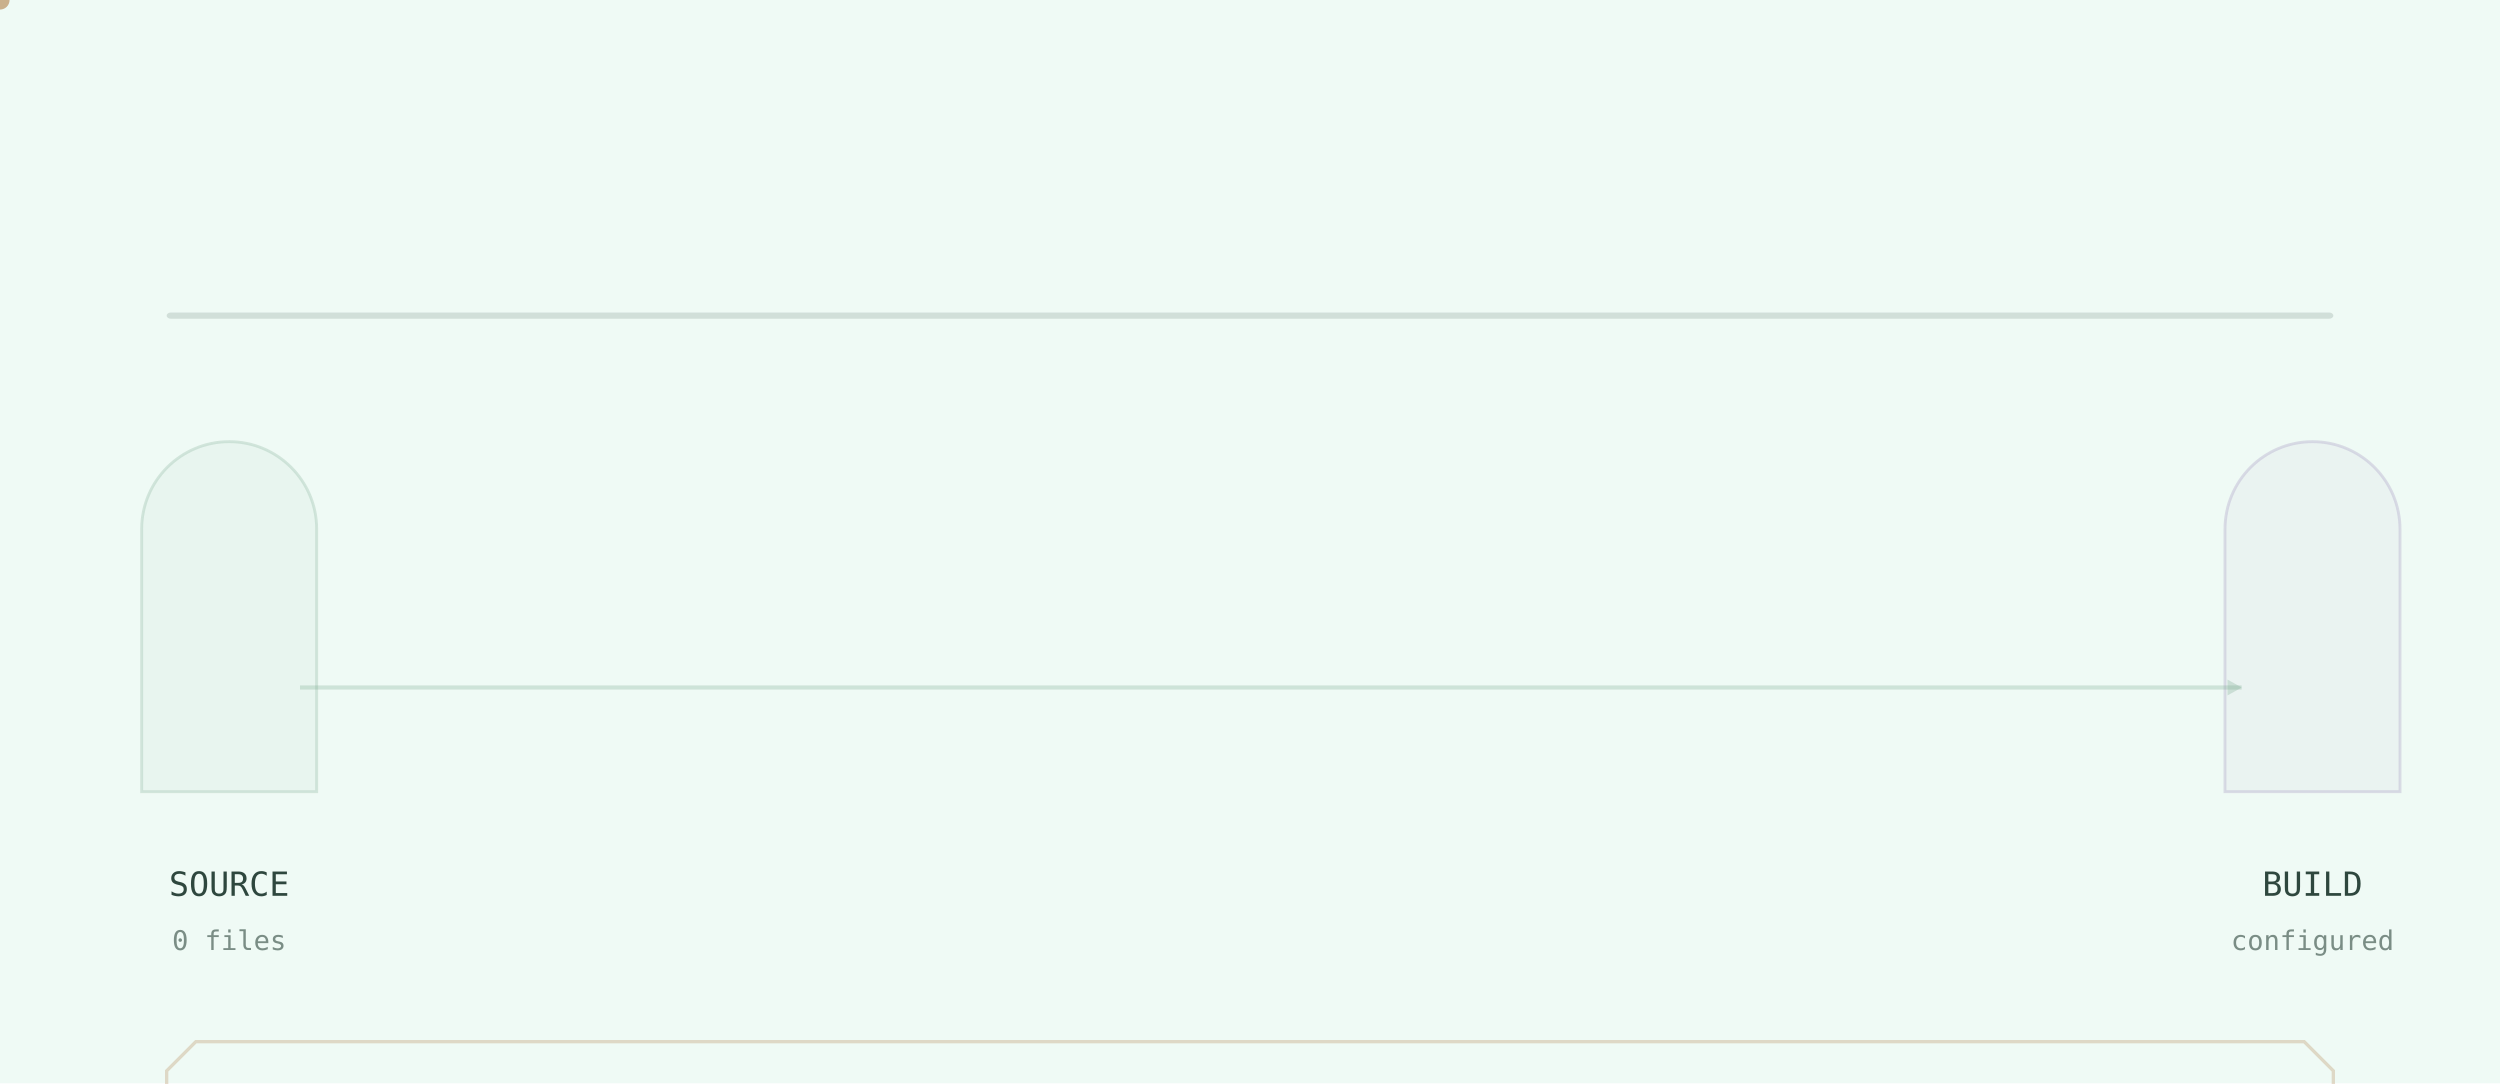
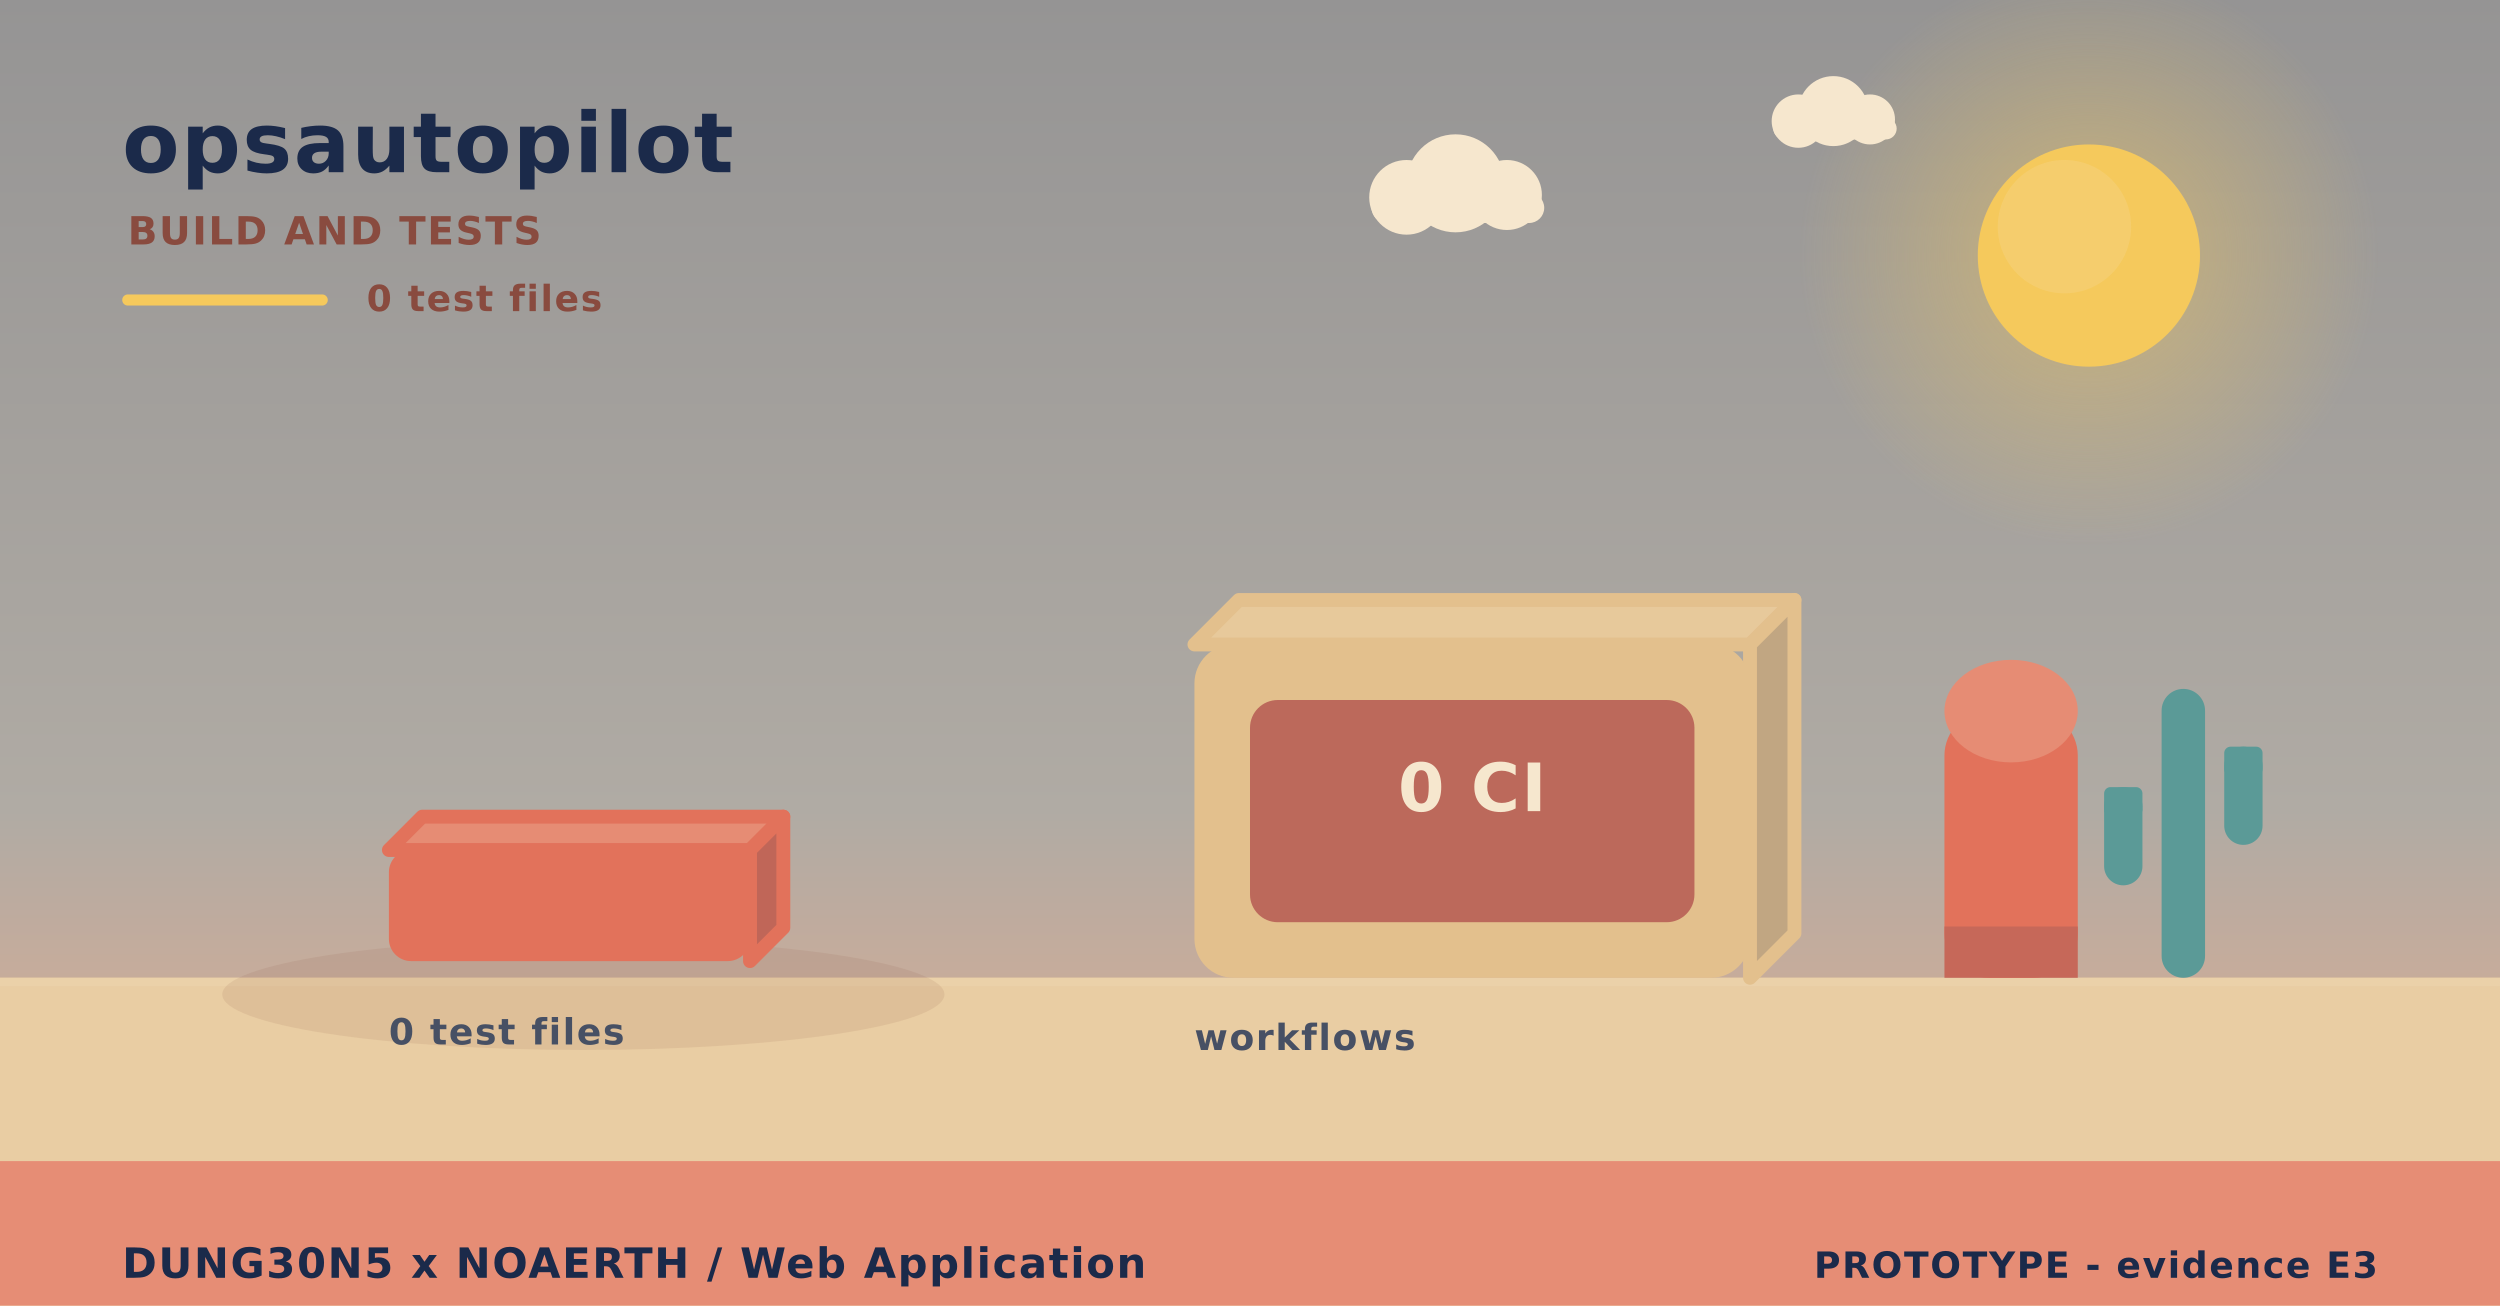
- <svg xmlns="http://www.w3.org/2000/svg" viewBox="0 0 1200 520" width="1200" height="520" role="img" aria-label="opsautopilot build evidence">
-   <rect width="1200" height="520" fill="#effaf5" />
-   <defs>
-     <linearGradient id="gb" x1="0" y1="0" x2="1" y2="1">
-       <stop offset="0%" stop-color="#74a68b" />
-       <stop offset="100%" stop-color="#907eb3" />
-     </linearGradient>
-   </defs>
-   <rect x="80.00" y="150.00" width="1040.00" height="3.00" rx="2.00" fill="rgba(26,52,43,0.140)" opacity="1.00" />
-   <path d="M68.00,380.00 L68.00,254.00 A42.00,42.00 0 0 1 152.00,254.00 L152.00,380.00 Z" fill="rgba(116,166,139,0.100)" opacity="0.55" stroke="rgba(116,166,139,0.450)" stroke-width="1.4" />
-   <polygon points="-192.26,189.00 -136.83,221.00 -136.83,157.00 -192.26,125.00" fill="#73614b" opacity="0.95" />
-   <polygon points="-247.68,221.00 -192.26,253.00 -192.26,189.00 -247.68,157.00" fill="#70628c" opacity="0.95" />
-   <polygon points="-192.26,125.00 -136.83,157.00 -192.26,189.00 -247.68,157.00" fill="#74a68b" opacity="0.95" />
-   <text x="110" y="430" font-family="ui-monospace,Menlo,monospace" font-size="16" fill="rgba(26,52,43,0.900)" text-anchor="middle">SOURCE</text>
-   <text x="110" y="456" font-family="ui-monospace,Menlo,monospace" font-size="13" fill="rgba(26,52,43,0.550)" text-anchor="middle">0 files</text>
-   <path d="M1068.00,380.00 L1068.00,254.00 A42.00,42.00 0 0 1 1152.00,254.00 L1152.00,380.00 Z" fill="rgba(144,126,179,0.100)" opacity="0.55" stroke="rgba(144,126,179,0.450)" stroke-width="1.4" />
-   <polygon points="673.77,689.00 729.19,721.00 729.19,657.00 673.77,625.00" fill="#73614b" opacity="0.95" />
-   <polygon points="618.34,721.00 673.77,753.00 673.77,689.00 618.34,657.00" fill="#70628c" opacity="0.95" />
-   <polygon points="673.77,625.00 729.19,657.00 673.77,689.00 618.34,657.00" fill="#907eb3" opacity="0.95" />
-   <text x="1110" y="430" font-family="ui-monospace,Menlo,monospace" font-size="16" fill="rgba(26,52,43,0.900)" text-anchor="middle">BUILD</text>
-   <text x="1110" y="456" font-family="ui-monospace,Menlo,monospace" font-size="13" fill="rgba(26,52,43,0.550)" text-anchor="middle">configured</text>
-   <line x1="144.00" y1="330.00" x2="1076.00" y2="330.00" stroke="rgba(116,166,139,0.500)" stroke-width="2.00" opacity="0.55" />
-   <polygon points="1076.00,330.00 1069.20,326.20 1069.20,333.80" fill="rgba(116,166,139,0.500)" opacity="0.55" />
-   <g opacity="0.9">
-     <circle cx="0.00" cy="0.00" r="4.60" fill="#c7a781" opacity="1.00" />
-     <animateTransform attributeName="transform" type="translate" values="144.00,330.00 1076.00,330.00" dur="5.0s" begin="0.0s" repeatCount="indefinite" />
-     <animateTransform attributeName="transform" type="translate" values="1076.00,330.00 144.00,330.00" dur="5.0s" begin="2.5s" repeatCount="indefinite" />
+ <svg xmlns="http://www.w3.org/2000/svg" width="900" height="470" viewBox="0 0 900 470" role="img" aria-label="opsautopilot - how it is verified">
+   <linearGradient id="skyb" x1="0" y1="0" x2="0" y2="1">
+     <stop offset="0" stop-color="#959494" />
+     <stop offset="0.62" stop-color="#b0aba4" />
+     <stop offset="1" stop-color="#f3ad8a" />
+   </linearGradient>
+   <rect width="900" height="470" fill="url(#skyb)" />
+   <radialGradient id="sunb">
+     <stop offset="0.35" stop-color="#f5c95c" stop-opacity="0.34" />
+     <stop offset="1" stop-color="#f5c95c" stop-opacity="0" />
+   </radialGradient>
+   <circle cx="752" cy="92" r="104" fill="url(#sunb)" />
+   <circle cx="752" cy="92" r="40" fill="#f5c95c" />
+   <circle cx="743.2" cy="81.6" r="24" fill="#f5d27e" opacity="0.5" />
+   <g>
+     <circle cx="524" cy="66" r="17.64" fill="#f6e7ce" />
+     <circle cx="506.36" cy="71.04" r="13.44" fill="#f6e7ce" />
+     <circle cx="542.48" cy="70.2" r="12.6" fill="#f6e7ce" />
+     <rect x="493.76" y="69.36" width="62.16" height="10.92" rx="5.46" fill="#f6e7ce" />
+     <animateTransform attributeName="transform" type="translate" values="0 0;24 0;0 0" dur="36s" begin="0s" repeatCount="indefinite" />
  </g>
-   <path d="M94.00,500.00 H1106.00 L1120.00,514.00 V546.00 L1106.00,560.00 H94.00 L80.00,546.00 V514.00 Z" fill="none" stroke="rgba(199,167,129,0.500)" stroke-width="1.60" opacity="0.80" />
-   <text x="600" y="536" font-family="ui-monospace,Menlo,monospace" font-size="16" fill="rgba(199,167,129,0.950)" text-anchor="middle">no test suite present in this repository — shown as measured, not implied</text>
+   <g>
+     <circle cx="660" cy="40" r="12.6" fill="#f6e7ce" />
+     <circle cx="647.4" cy="43.6" r="9.6" fill="#f6e7ce" />
+     <circle cx="673.2" cy="43" r="9" fill="#f6e7ce" />
+     <rect x="638.4" y="42.4" width="44.4" height="7.8" rx="3.9" fill="#f6e7ce" />
+     <animateTransform attributeName="transform" type="translate" values="0 0;-18 0;0 0" dur="46s" begin="3s" repeatCount="indefinite" />
+   </g>
+   <rect x="0" y="352" width="900" height="118" fill="#e9cda3" />
+   <rect x="0" y="352" width="900" height="3" fill="#ebd1a9" />
+   <text x="44" y="62" font-family="Verdana,DejaVu Sans,sans-serif" font-size="30" font-weight="700" letter-spacing="0.6" fill="#1b2a4a" text-anchor="start">opsautopilot</text>
+   <text x="46" y="88" font-family="Verdana,DejaVu Sans,sans-serif" font-size="14" font-weight="700" letter-spacing="0.6" fill="#894b3f" text-anchor="start">BUILD AND TESTS</text>
+   <rect x="44" y="106" width="74" height="4" rx="2" fill="#f5c95c" />
+   <text x="132" y="112" font-family="Verdana,DejaVu Sans,sans-serif" font-size="13" font-weight="700" letter-spacing="0.6" fill="#894b3f" text-anchor="start">0 test files</text>
+   <ellipse cx="210" cy="358" rx="130" ry="20" fill="rgba(138,90,68,0.11)" />
+   <g>
+     <path d="M140,306 L270,306 L282,294 L152,294 Z" fill="#e68c74" stroke="#e2725b" stroke-width="5" stroke-linejoin="round" />
+     <path d="M270,306 L282,294 L282,334 L270,346 Z" fill="#c06658" stroke="#e2725b" stroke-width="5" stroke-linejoin="round" />
+     <rect x="140" y="306" width="130" height="40" rx="8" fill="#e2725b" />
+     <animateTransform attributeName="transform" type="translate" values="0 10;0 0" dur="0.8s" begin="0.5s" fill="freeze" />
+   </g>
+   <text x="140" y="376" font-family="Verdana,DejaVu Sans,sans-serif" font-size="13" font-weight="700" letter-spacing="0.6" fill="#475064" text-anchor="start">0 test files</text>
+   <path d="M430,232 L630,232 L646,216 L446,216 Z" fill="#e7c99b" stroke="#e3c08d" stroke-width="5" stroke-linejoin="round" />
+   <path d="M630,232 L646,216 L646,336 L630,352 Z" fill="#c1a682" stroke="#e3c08d" stroke-width="5" stroke-linejoin="round" />
+   <rect x="430" y="232" width="200" height="120" rx="14" fill="#e3c08d" />
+   <rect x="450" y="252" width="160" height="80" rx="10" fill="#ba6458" opacity="0.94" />
+   <text x="530" y="292" font-family="Verdana,DejaVu Sans,sans-serif" font-size="24" font-weight="700" letter-spacing="0.6" fill="#f6e7ce" text-anchor="middle">0 CI</text>
+   <text x="430" y="378" font-family="Verdana,DejaVu Sans,sans-serif" font-size="13" font-weight="700" letter-spacing="0.6" fill="#475064" text-anchor="start">workflows</text>
+   <rect x="700" y="256" width="48" height="96" rx="16" fill="#e2725b" />
+   <ellipse cx="724" cy="256" rx="24" ry="18.46" fill="#e68c74" />
+   <rect x="700" y="333.54" width="48" height="18.46" fill="#c66859" />
+   <rect x="778.18" y="248" width="15.64" height="104" rx="7.82" fill="#5b9a97" />
+   <rect x="757.48" y="283.36" width="13.8" height="35.36" rx="6.9" fill="#5b9a97" />
+   <rect x="757.48" y="283.36" width="13.8" height="10.4" rx="2.3" fill="#5b9a97" />
+   <rect x="800.72" y="268.8" width="13.8" height="35.36" rx="6.9" fill="#5b9a97" />
+   <rect x="800.72" y="268.8" width="13.8" height="10.4" rx="2.3" fill="#5b9a97" />
+   <rect x="0" y="418" width="900" height="52" rx="0" fill="#e68972" opacity="0.94" />
+   <text x="44" y="460" font-family="Verdana,DejaVu Sans,sans-serif" font-size="15" font-weight="700" letter-spacing="0.6" fill="#1b2a4a" text-anchor="start">DUNG30N5 x NOAERTH  /  Web Application</text>
+   <text x="856" y="460" font-family="Verdana,DejaVu Sans,sans-serif" font-size="13" font-weight="700" letter-spacing="0.6" fill="#1b2a4a" text-anchor="end">PROTOTYPE  -  evidence E3</text>
</svg>
